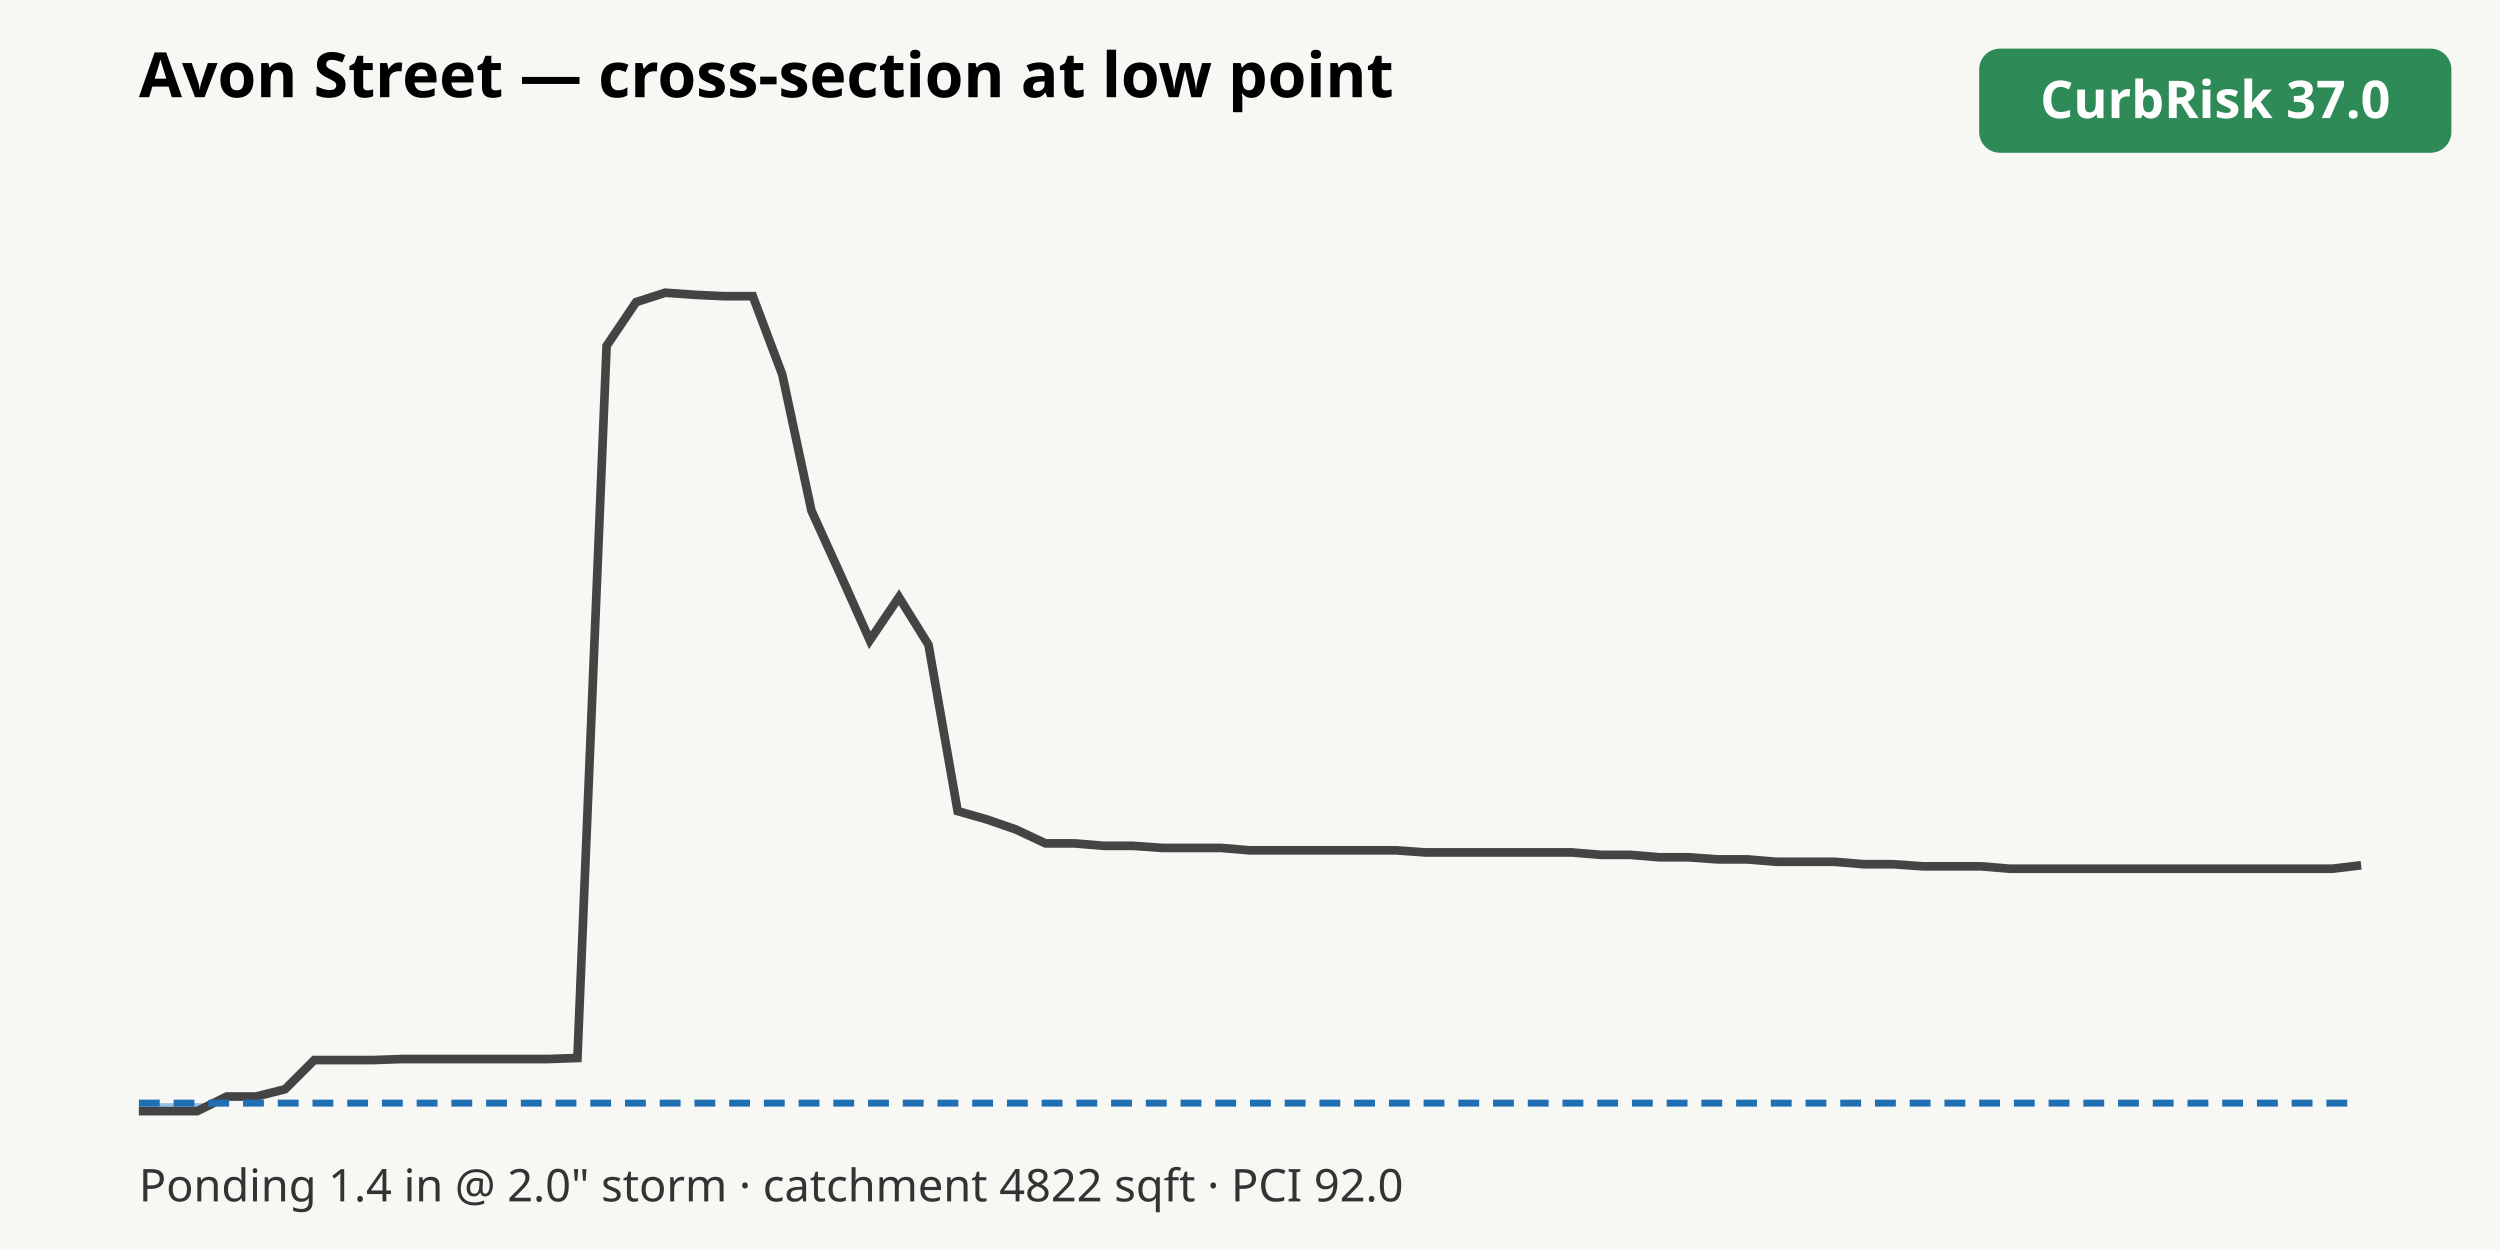
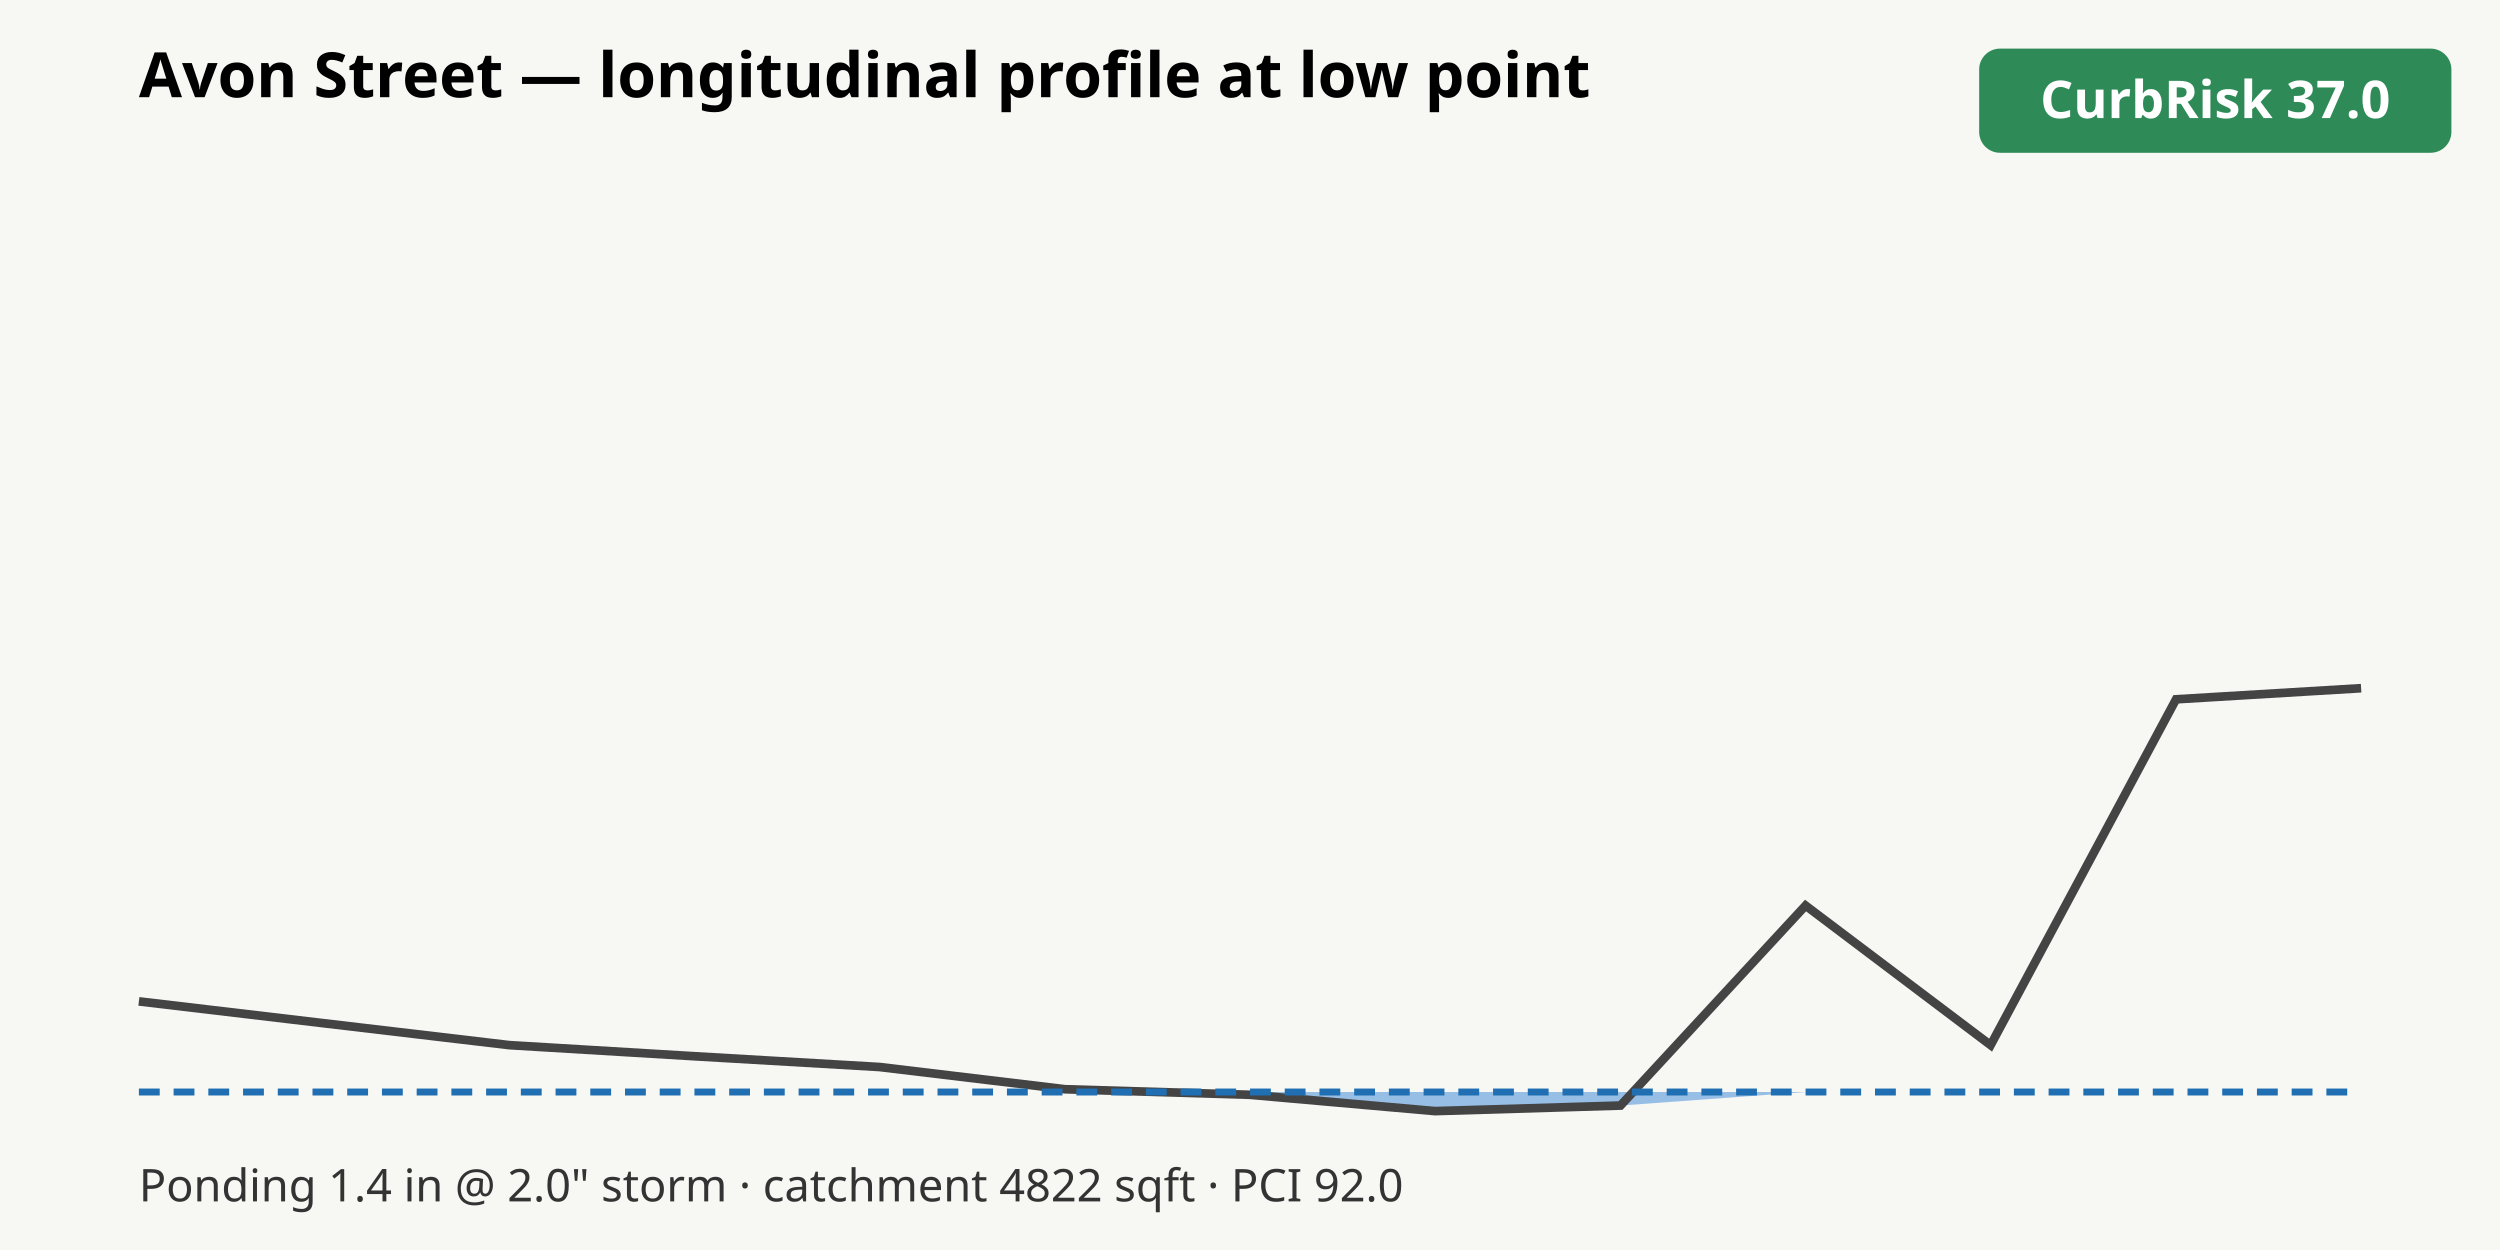
<svg xmlns="http://www.w3.org/2000/svg" width="720" height="360" font-family="system-ui">
  <rect width="720" height="360" fill="#f7f7f4" />
-   <polygon points="40.0,317.7 40.0,320.0 48.4,320.0 56.8,320.0 65.3,317.7 73.7,317.7 82.1,317.7 90.5,317.7 98.9,317.7 107.4,317.7 115.8,317.7 124.2,317.7 132.6,317.7 141.1,317.7 149.5,317.7 157.9,317.7 166.3,317.7 174.7,317.7 183.2,317.7 191.6,317.7 200.0,317.7 208.4,317.7 216.8,317.7 225.3,317.7 233.7,317.7 242.1,317.7 250.5,317.7 258.9,317.7 267.4,317.7 275.8,317.7 284.2,317.7 292.6,317.7 301.1,317.7 309.5,317.7 317.9,317.7 326.3,317.7 334.7,317.7 343.2,317.7 351.6,317.7 360.0,317.7 368.4,317.7 376.8,317.7 385.3,317.7 393.7,317.7 402.1,317.7 410.5,317.7 418.9,317.7 427.4,317.7 435.8,317.7 444.2,317.7 452.6,317.7 461.1,317.7 469.5,317.7 477.9,317.7 486.3,317.7 494.7,317.7 503.2,317.7 511.6,317.7 520.0,317.7 528.4,317.7 536.8,317.7 545.3,317.7 553.7,317.7 562.1,317.7 570.5,317.7 578.9,317.7 587.4,317.7 595.8,317.7 604.2,317.7 612.6,317.7 621.1,317.7 629.5,317.7 637.9,317.7 646.3,317.7 654.7,317.7 663.2,317.7 671.6,317.7 680.0,317.7 680.0,317.7" fill="#4a90d9" fill-opacity="0.55" />
-   <polyline points="40.0,320.0 48.4,320.0 56.8,320.0 65.3,315.8 73.7,315.8 82.1,313.7 90.5,305.3 98.9,305.3 107.4,305.3 115.8,305.0 124.2,305.0 132.6,305.0 141.1,305.0 149.5,305.0 157.9,305.0 166.3,304.7 174.7,99.6 183.2,87.0 191.6,84.3 200.0,84.9 208.4,85.3 216.8,85.3 225.3,107.9 233.7,147.1 242.1,165.6 250.5,184.4 258.9,172.0 267.4,185.7 275.8,233.6 284.2,236.0 292.6,238.9 301.1,242.9 309.5,242.9 317.9,243.6 326.3,243.6 334.7,244.2 343.2,244.2 351.6,244.2 360.0,244.9 368.4,244.9 376.8,244.9 385.3,244.9 393.7,244.9 402.1,244.9 410.5,245.5 418.9,245.5 427.4,245.5 435.8,245.5 444.2,245.5 452.6,245.5 461.1,246.2 469.5,246.2 477.9,246.9 486.3,246.9 494.7,247.5 503.2,247.5 511.6,248.2 520.0,248.2 528.4,248.2 536.8,248.9 545.3,248.9 553.7,249.5 562.1,249.5 570.5,249.5 578.9,250.2 587.4,250.2 595.8,250.2 604.2,250.2 612.6,250.2 621.1,250.2 629.5,250.2 637.9,250.2 646.3,250.2 654.7,250.2 663.2,250.2 671.6,250.2 680.0,249.2" fill="none" stroke="#444" stroke-width="2.5" />
-   <line x1="40.0" y1="317.7" x2="680.0" y2="317.7" stroke="#1f6fb2" stroke-dasharray="6 4" stroke-width="2" />
-   <text x="40" y="28" font-size="18" font-weight="700">Avon Street — cross-section at low point</text>
+   <polygon points="40.0,314.5 40.0,314.5 93.3,314.5 146.7,314.5 200.0,314.5 253.3,314.5 306.7,314.5 360.0,315.3 413.3,320.0 466.7,318.4 520.0,314.5 573.3,314.5 626.7,314.5 680.0,314.5 680.0,314.5" fill="#4a90d9" fill-opacity="0.55" />
+   <polyline points="40.0,288.4 93.3,294.7 146.7,301.0 200.0,304.2 253.3,307.3 306.7,313.7 360.0,315.3 413.3,320.0 466.7,318.4 520.0,260.8 573.3,301.0 626.7,201.4 680.0,198.2" fill="none" stroke="#444" stroke-width="2.5" />
+   <line x1="40.0" y1="314.5" x2="680.0" y2="314.5" stroke="#1f6fb2" stroke-dasharray="6 4" stroke-width="2" />
+   <text x="40" y="28" font-size="18" font-weight="700">Avon Street — longitudinal profile at low point</text>
  <text x="40" y="346" font-size="13" fill="#333">Ponding 1.4 in @ 2.0" storm · catchment 4822 sqft · PCI 92.0</text>
  <rect x="570" y="14" width="136" height="30" rx="6" fill="#2e8b57" />
  <text x="638" y="34" font-size="15" fill="#fff" text-anchor="middle" font-weight="700">CurbRisk 37.0</text>
</svg>
